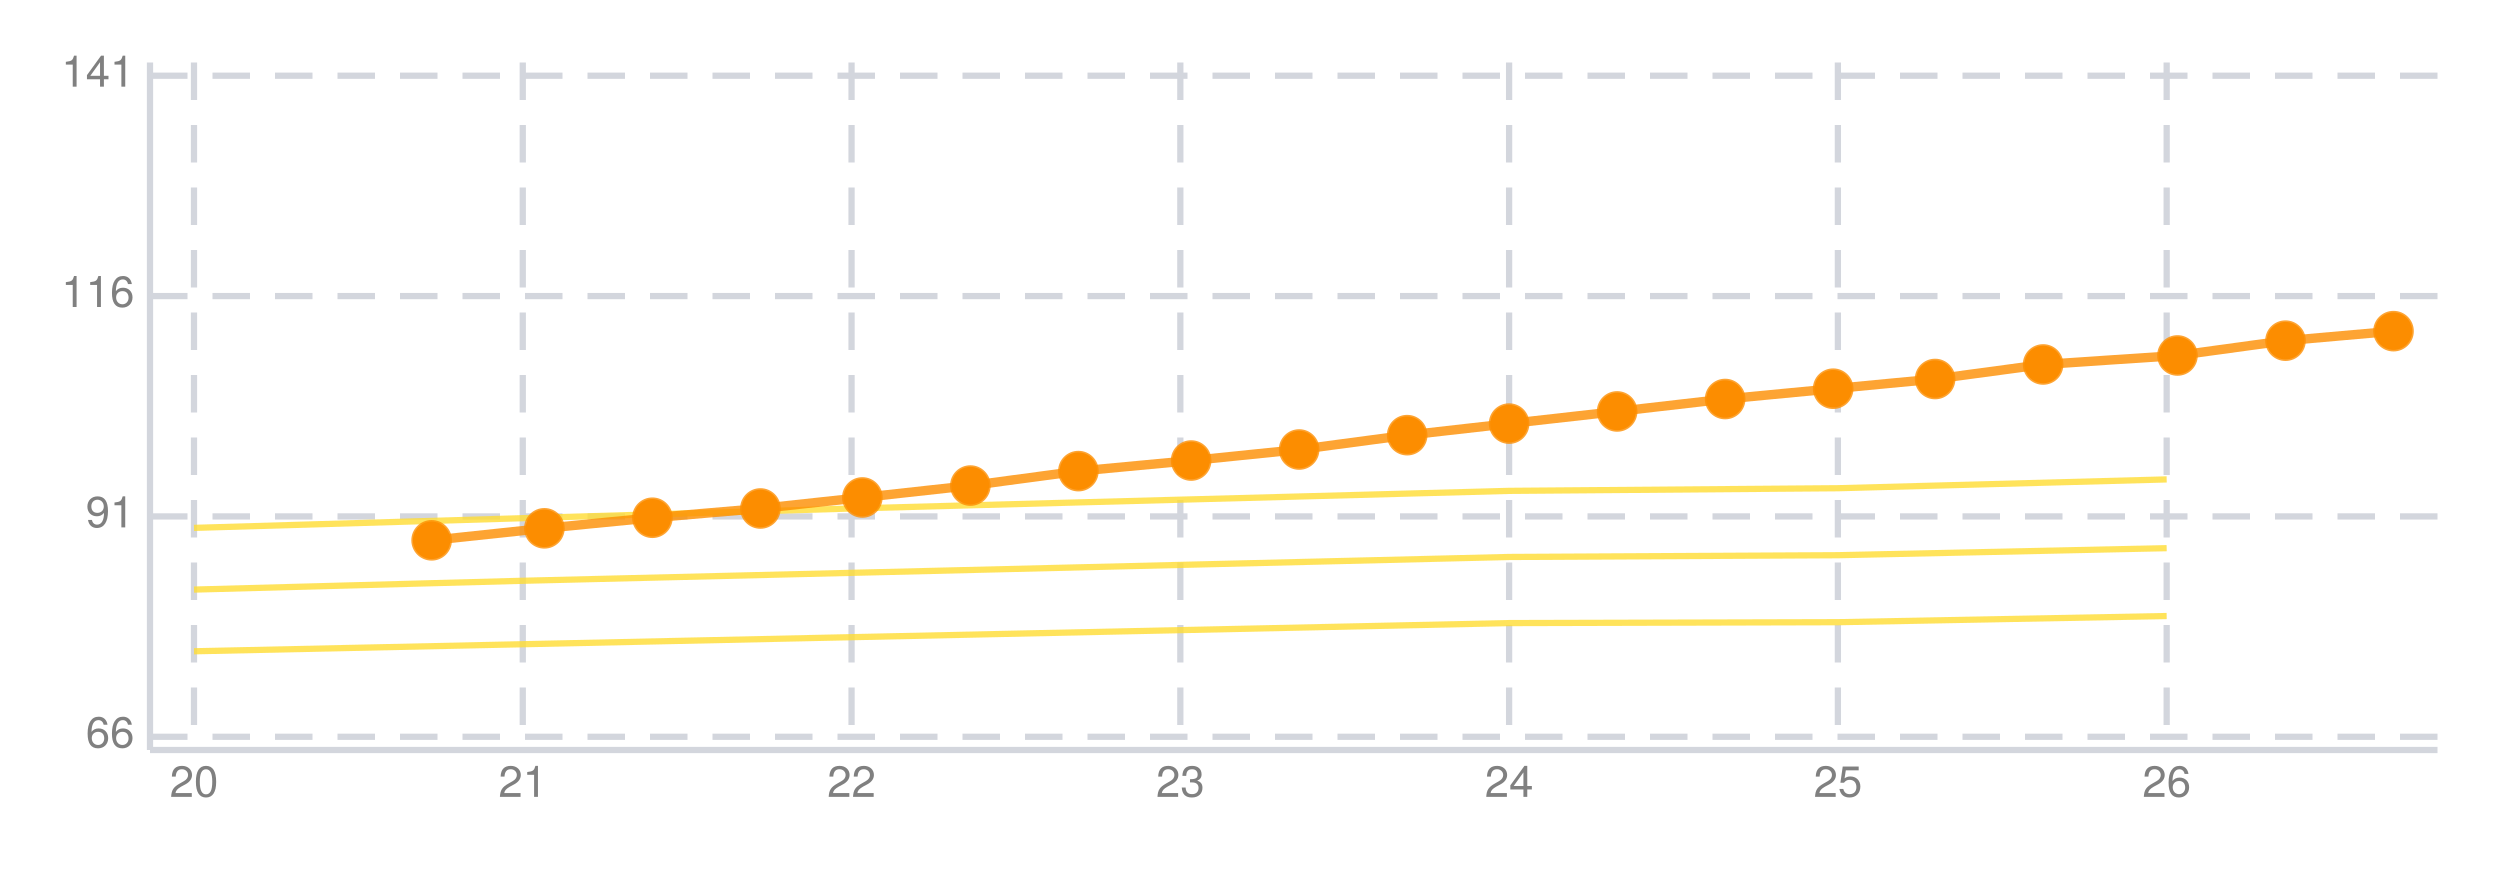
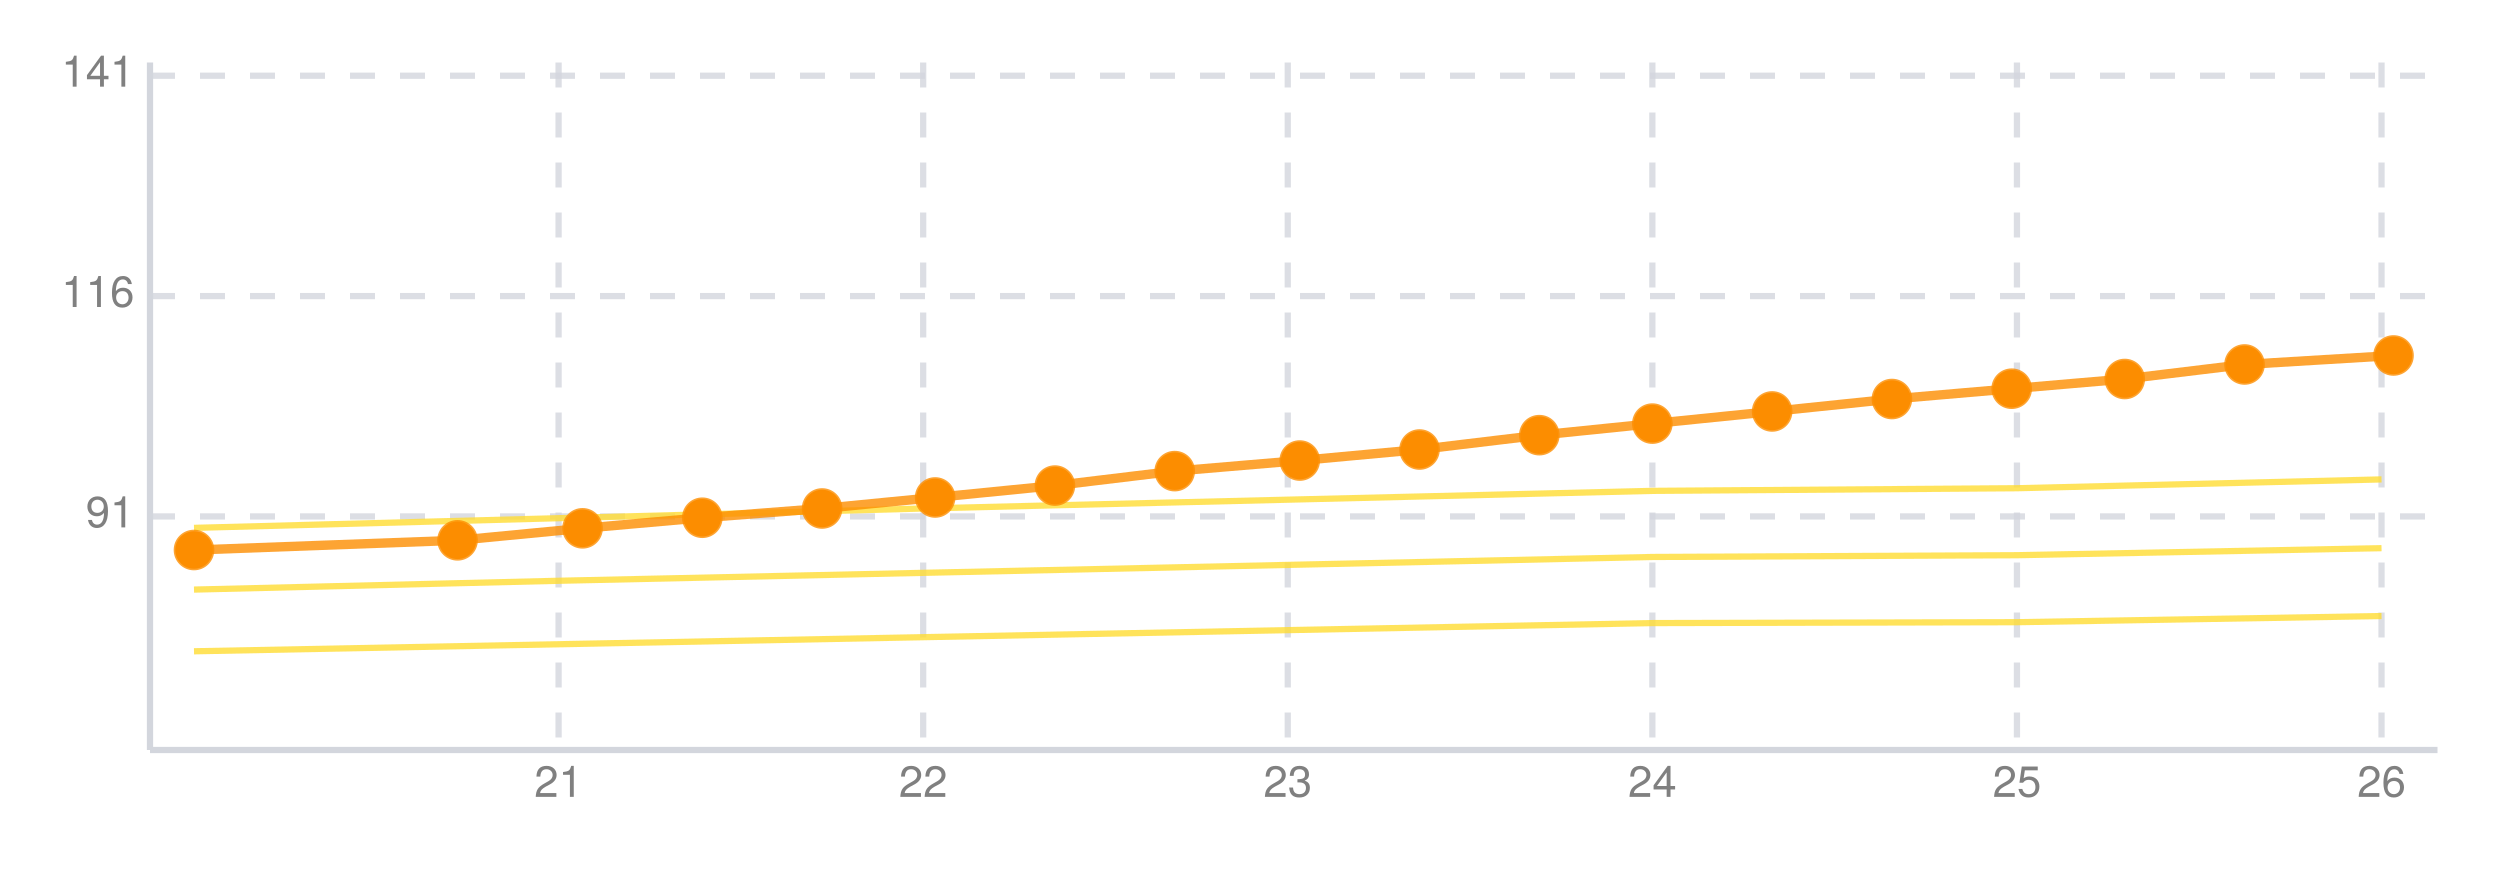
- <svg xmlns="http://www.w3.org/2000/svg" class="pygal-chart" id="chart-d6e9947d-7fe4-4510-93c4-28ee592aa634" viewBox="0 0 800 280">
+ <svg xmlns="http://www.w3.org/2000/svg" class="pygal-chart" id="chart-b660ea2b-6f99-4745-8f4b-8495517a4b03" viewBox="0 0 800 280">
  <defs>
-     <style type="text/css">#chart-d6e9947d-7fe4-4510-93c4-28ee592aa634{-webkit-user-select:none;-webkit-font-smoothing:antialiased;font-family:Consolas,"Liberation Mono",Menlo,Courier,monospace}#chart-d6e9947d-7fe4-4510-93c4-28ee592aa634 .title{font-family:Consolas,"Liberation Mono",Menlo,Courier,monospace;font-size:16px}#chart-d6e9947d-7fe4-4510-93c4-28ee592aa634 .legends .legend text{font-family:Consolas,"Liberation Mono",Menlo,Courier,monospace;font-size:14px}#chart-d6e9947d-7fe4-4510-93c4-28ee592aa634 .axis text{font-family:Consolas,"Liberation Mono",Menlo,Courier,monospace;font-size:10px}#chart-d6e9947d-7fe4-4510-93c4-28ee592aa634 .axis text.major{font-family:Consolas,"Liberation Mono",Menlo,Courier,monospace;font-size:10px}#chart-d6e9947d-7fe4-4510-93c4-28ee592aa634 .text-overlay text.value{font-family:Consolas,"Liberation Mono",Menlo,Courier,monospace;font-size:16px}#chart-d6e9947d-7fe4-4510-93c4-28ee592aa634 .text-overlay text.label{font-family:Consolas,"Liberation Mono",Menlo,Courier,monospace;font-size:10px}#chart-d6e9947d-7fe4-4510-93c4-28ee592aa634 .tooltip{font-family:Consolas,"Liberation Mono",Menlo,Courier,monospace;font-size:14px}#chart-d6e9947d-7fe4-4510-93c4-28ee592aa634 text.no_data{font-family:Consolas,"Liberation Mono",Menlo,Courier,monospace;font-size:64px}
- #chart-d6e9947d-7fe4-4510-93c4-28ee592aa634{background-color:transparent}#chart-d6e9947d-7fe4-4510-93c4-28ee592aa634 path,#chart-d6e9947d-7fe4-4510-93c4-28ee592aa634 line,#chart-d6e9947d-7fe4-4510-93c4-28ee592aa634 rect,#chart-d6e9947d-7fe4-4510-93c4-28ee592aa634 circle{-webkit-transition:400ms ease-in;-moz-transition:400ms ease-in;transition:400ms ease-in}#chart-d6e9947d-7fe4-4510-93c4-28ee592aa634 .graph &gt; .background{fill:transparent}#chart-d6e9947d-7fe4-4510-93c4-28ee592aa634 .plot &gt; .background{fill:transparent}#chart-d6e9947d-7fe4-4510-93c4-28ee592aa634 .graph{fill:rgba(0,0,0,.87)}#chart-d6e9947d-7fe4-4510-93c4-28ee592aa634 text.no_data{fill:rgba(0,0,0,1)}#chart-d6e9947d-7fe4-4510-93c4-28ee592aa634 .title{fill:rgba(0,0,0,1)}#chart-d6e9947d-7fe4-4510-93c4-28ee592aa634 .legends .legend text{fill:rgba(0,0,0,.87)}#chart-d6e9947d-7fe4-4510-93c4-28ee592aa634 .legends .legend:hover text{fill:rgba(0,0,0,1)}#chart-d6e9947d-7fe4-4510-93c4-28ee592aa634 .axis .line{stroke:rgba(0,0,0,1)}#chart-d6e9947d-7fe4-4510-93c4-28ee592aa634 .axis .guide.line{stroke:rgba(0,0,0,.54)}#chart-d6e9947d-7fe4-4510-93c4-28ee592aa634 .axis .major.line{stroke:rgba(0,0,0,.87)}#chart-d6e9947d-7fe4-4510-93c4-28ee592aa634 .axis text.major{fill:rgba(0,0,0,1)}#chart-d6e9947d-7fe4-4510-93c4-28ee592aa634 .axis.y .guides:hover .guide.line,#chart-d6e9947d-7fe4-4510-93c4-28ee592aa634 .line-graph .axis.x .guides:hover .guide.line,#chart-d6e9947d-7fe4-4510-93c4-28ee592aa634 .stackedline-graph .axis.x .guides:hover .guide.line,#chart-d6e9947d-7fe4-4510-93c4-28ee592aa634 .xy-graph .axis.x .guides:hover .guide.line{stroke:rgba(0,0,0,1)}#chart-d6e9947d-7fe4-4510-93c4-28ee592aa634 .axis .guides:hover text{fill:rgba(0,0,0,1)}#chart-d6e9947d-7fe4-4510-93c4-28ee592aa634 .reactive{fill-opacity:.7;stroke-opacity:.8}#chart-d6e9947d-7fe4-4510-93c4-28ee592aa634 .ci{stroke:rgba(0,0,0,.87)}#chart-d6e9947d-7fe4-4510-93c4-28ee592aa634 .reactive.active,#chart-d6e9947d-7fe4-4510-93c4-28ee592aa634 .active .reactive{fill-opacity:.8;stroke-opacity:.9;stroke-width:4}#chart-d6e9947d-7fe4-4510-93c4-28ee592aa634 .ci .reactive.active{stroke-width:1.5}#chart-d6e9947d-7fe4-4510-93c4-28ee592aa634 .series text{fill:rgba(0,0,0,1)}#chart-d6e9947d-7fe4-4510-93c4-28ee592aa634 .tooltip rect{fill:transparent;stroke:rgba(0,0,0,1);-webkit-transition:opacity 400ms ease-in;-moz-transition:opacity 400ms ease-in;transition:opacity 400ms ease-in}#chart-d6e9947d-7fe4-4510-93c4-28ee592aa634 .tooltip .label{fill:rgba(0,0,0,.87)}#chart-d6e9947d-7fe4-4510-93c4-28ee592aa634 .tooltip .label{fill:rgba(0,0,0,.87)}#chart-d6e9947d-7fe4-4510-93c4-28ee592aa634 .tooltip .legend{font-size:.8em;fill:rgba(0,0,0,.54)}#chart-d6e9947d-7fe4-4510-93c4-28ee592aa634 .tooltip .x_label{font-size:.6em;fill:rgba(0,0,0,1)}#chart-d6e9947d-7fe4-4510-93c4-28ee592aa634 .tooltip .xlink{font-size:.5em;text-decoration:underline}#chart-d6e9947d-7fe4-4510-93c4-28ee592aa634 .tooltip .value{font-size:1.5em}#chart-d6e9947d-7fe4-4510-93c4-28ee592aa634 .bound{font-size:.5em}#chart-d6e9947d-7fe4-4510-93c4-28ee592aa634 .max-value{font-size:.75em;fill:rgba(0,0,0,.54)}#chart-d6e9947d-7fe4-4510-93c4-28ee592aa634 .map-element{fill:transparent;stroke:rgba(0,0,0,.54) !important}#chart-d6e9947d-7fe4-4510-93c4-28ee592aa634 .map-element .reactive{fill-opacity:inherit;stroke-opacity:inherit}#chart-d6e9947d-7fe4-4510-93c4-28ee592aa634 .color-0,#chart-d6e9947d-7fe4-4510-93c4-28ee592aa634 .color-0 a:visited{stroke:rgb(255,220,51);fill:rgb(255,220,51)}#chart-d6e9947d-7fe4-4510-93c4-28ee592aa634 .color-1,#chart-d6e9947d-7fe4-4510-93c4-28ee592aa634 .color-1 a:visited{stroke:rgb(255,220,51);fill:rgb(255,220,51)}#chart-d6e9947d-7fe4-4510-93c4-28ee592aa634 .color-2,#chart-d6e9947d-7fe4-4510-93c4-28ee592aa634 .color-2 a:visited{stroke:rgb(255,220,51);fill:rgb(255,220,51)}#chart-d6e9947d-7fe4-4510-93c4-28ee592aa634 .color-3,#chart-d6e9947d-7fe4-4510-93c4-28ee592aa634 .color-3 a:visited{stroke:rgb(252,141,0);fill:rgb(252,141,0)}#chart-d6e9947d-7fe4-4510-93c4-28ee592aa634 .text-overlay .color-0 text{fill:black}#chart-d6e9947d-7fe4-4510-93c4-28ee592aa634 .text-overlay .color-1 text{fill:black}#chart-d6e9947d-7fe4-4510-93c4-28ee592aa634 .text-overlay .color-2 text{fill:black}#chart-d6e9947d-7fe4-4510-93c4-28ee592aa634 .text-overlay .color-3 text{fill:black}#chart-d6e9947d-7fe4-4510-93c4-28ee592aa634 .series.serie-0{stroke-width:2}#chart-d6e9947d-7fe4-4510-93c4-28ee592aa634 .series.serie-1{stroke-width:2}#chart-d6e9947d-7fe4-4510-93c4-28ee592aa634 .series.serie-2{stroke-width:2}#chart-d6e9947d-7fe4-4510-93c4-28ee592aa634 .series.serie-3{stroke-width:3}
- #chart-d6e9947d-7fe4-4510-93c4-28ee592aa634 text.no_data{text-anchor:middle}#chart-d6e9947d-7fe4-4510-93c4-28ee592aa634 .guide.line{fill:none}#chart-d6e9947d-7fe4-4510-93c4-28ee592aa634 .centered{text-anchor:middle}#chart-d6e9947d-7fe4-4510-93c4-28ee592aa634 .title{text-anchor:middle}#chart-d6e9947d-7fe4-4510-93c4-28ee592aa634 .legends .legend text{fill-opacity:1}#chart-d6e9947d-7fe4-4510-93c4-28ee592aa634 .axis.x text{text-anchor:middle}#chart-d6e9947d-7fe4-4510-93c4-28ee592aa634 .axis.x:not(.web) text[transform]{text-anchor:start}#chart-d6e9947d-7fe4-4510-93c4-28ee592aa634 .axis.x:not(.web) text[transform].backwards{text-anchor:end}#chart-d6e9947d-7fe4-4510-93c4-28ee592aa634 .axis.y text{text-anchor:end}#chart-d6e9947d-7fe4-4510-93c4-28ee592aa634 .axis.y text[transform].backwards{text-anchor:start}#chart-d6e9947d-7fe4-4510-93c4-28ee592aa634 .axis.y2 text{text-anchor:start}#chart-d6e9947d-7fe4-4510-93c4-28ee592aa634 .axis.y2 text[transform].backwards{text-anchor:end}#chart-d6e9947d-7fe4-4510-93c4-28ee592aa634 .axis .guide.line{stroke-dasharray:4,4}#chart-d6e9947d-7fe4-4510-93c4-28ee592aa634 .axis .major.guide.line{stroke-dasharray:6,6}#chart-d6e9947d-7fe4-4510-93c4-28ee592aa634 .horizontal .axis.y .guide.line,#chart-d6e9947d-7fe4-4510-93c4-28ee592aa634 .horizontal .axis.y2 .guide.line,#chart-d6e9947d-7fe4-4510-93c4-28ee592aa634 .vertical .axis.x .guide.line{opacity:0}#chart-d6e9947d-7fe4-4510-93c4-28ee592aa634 .horizontal .axis.always_show .guide.line,#chart-d6e9947d-7fe4-4510-93c4-28ee592aa634 .vertical .axis.always_show .guide.line{opacity:1 !important}#chart-d6e9947d-7fe4-4510-93c4-28ee592aa634 .axis.y .guides:hover .guide.line,#chart-d6e9947d-7fe4-4510-93c4-28ee592aa634 .axis.y2 .guides:hover .guide.line,#chart-d6e9947d-7fe4-4510-93c4-28ee592aa634 .axis.x .guides:hover .guide.line{opacity:1}#chart-d6e9947d-7fe4-4510-93c4-28ee592aa634 .axis .guides:hover text{opacity:1}#chart-d6e9947d-7fe4-4510-93c4-28ee592aa634 .nofill{fill:none}#chart-d6e9947d-7fe4-4510-93c4-28ee592aa634 .subtle-fill{fill-opacity:.2}#chart-d6e9947d-7fe4-4510-93c4-28ee592aa634 .dot{stroke-width:1px;fill-opacity:1}#chart-d6e9947d-7fe4-4510-93c4-28ee592aa634 .dot.active{stroke-width:5px}#chart-d6e9947d-7fe4-4510-93c4-28ee592aa634 .dot.negative{fill:transparent}#chart-d6e9947d-7fe4-4510-93c4-28ee592aa634 text,#chart-d6e9947d-7fe4-4510-93c4-28ee592aa634 tspan{stroke:none !important}#chart-d6e9947d-7fe4-4510-93c4-28ee592aa634 .series text.active{opacity:1}#chart-d6e9947d-7fe4-4510-93c4-28ee592aa634 .tooltip rect{fill-opacity:.95;stroke-width:.5}#chart-d6e9947d-7fe4-4510-93c4-28ee592aa634 .tooltip text{fill-opacity:1}#chart-d6e9947d-7fe4-4510-93c4-28ee592aa634 .showable{visibility:hidden}#chart-d6e9947d-7fe4-4510-93c4-28ee592aa634 .showable.shown{visibility:visible}#chart-d6e9947d-7fe4-4510-93c4-28ee592aa634 .gauge-background{fill:rgba(229,229,229,1);stroke:none}#chart-d6e9947d-7fe4-4510-93c4-28ee592aa634 .bg-lines{stroke:transparent;stroke-width:2px}
- #chart-d6e9947d-7fe4-4510-93c4-28ee592aa634 .axis .line{stroke:rgb(211,214,221);stroke-width:2px}#chart-d6e9947d-7fe4-4510-93c4-28ee592aa634 .graph{fill:rgb(128,128,128)}#chart-d6e9947d-7fe4-4510-93c4-28ee592aa634 .axis .guide.line{stroke-dasharray:12,8;stroke:rgb(211,214,221);stroke-width:2px}#chart-d6e9947d-7fe4-4510-93c4-28ee592aa634 .axis.y .guides:first-child{display:none}#chart-d6e9947d-7fe4-4510-93c4-28ee592aa634 .axis text{font-size:14px;font-family:Helvetica Neue;color:rgb(128,128,128)}</style>
+     <style type="text/css">#chart-b660ea2b-6f99-4745-8f4b-8495517a4b03{-webkit-user-select:none;-webkit-font-smoothing:antialiased;font-family:Consolas,"Liberation Mono",Menlo,Courier,monospace}#chart-b660ea2b-6f99-4745-8f4b-8495517a4b03 .title{font-family:Consolas,"Liberation Mono",Menlo,Courier,monospace;font-size:16px}#chart-b660ea2b-6f99-4745-8f4b-8495517a4b03 .legends .legend text{font-family:Consolas,"Liberation Mono",Menlo,Courier,monospace;font-size:14px}#chart-b660ea2b-6f99-4745-8f4b-8495517a4b03 .axis text{font-family:Consolas,"Liberation Mono",Menlo,Courier,monospace;font-size:10px}#chart-b660ea2b-6f99-4745-8f4b-8495517a4b03 .axis text.major{font-family:Consolas,"Liberation Mono",Menlo,Courier,monospace;font-size:10px}#chart-b660ea2b-6f99-4745-8f4b-8495517a4b03 .text-overlay text.value{font-family:Consolas,"Liberation Mono",Menlo,Courier,monospace;font-size:16px}#chart-b660ea2b-6f99-4745-8f4b-8495517a4b03 .text-overlay text.label{font-family:Consolas,"Liberation Mono",Menlo,Courier,monospace;font-size:10px}#chart-b660ea2b-6f99-4745-8f4b-8495517a4b03 .tooltip{font-family:Consolas,"Liberation Mono",Menlo,Courier,monospace;font-size:14px}#chart-b660ea2b-6f99-4745-8f4b-8495517a4b03 text.no_data{font-family:Consolas,"Liberation Mono",Menlo,Courier,monospace;font-size:64px}
+ #chart-b660ea2b-6f99-4745-8f4b-8495517a4b03{background-color:transparent}#chart-b660ea2b-6f99-4745-8f4b-8495517a4b03 path,#chart-b660ea2b-6f99-4745-8f4b-8495517a4b03 line,#chart-b660ea2b-6f99-4745-8f4b-8495517a4b03 rect,#chart-b660ea2b-6f99-4745-8f4b-8495517a4b03 circle{-webkit-transition:400ms ease-in;-moz-transition:400ms ease-in;transition:400ms ease-in}#chart-b660ea2b-6f99-4745-8f4b-8495517a4b03 .graph &gt; .background{fill:transparent}#chart-b660ea2b-6f99-4745-8f4b-8495517a4b03 .plot &gt; .background{fill:transparent}#chart-b660ea2b-6f99-4745-8f4b-8495517a4b03 .graph{fill:rgba(0,0,0,.87)}#chart-b660ea2b-6f99-4745-8f4b-8495517a4b03 text.no_data{fill:rgba(0,0,0,1)}#chart-b660ea2b-6f99-4745-8f4b-8495517a4b03 .title{fill:rgba(0,0,0,1)}#chart-b660ea2b-6f99-4745-8f4b-8495517a4b03 .legends .legend text{fill:rgba(0,0,0,.87)}#chart-b660ea2b-6f99-4745-8f4b-8495517a4b03 .legends .legend:hover text{fill:rgba(0,0,0,1)}#chart-b660ea2b-6f99-4745-8f4b-8495517a4b03 .axis .line{stroke:rgba(0,0,0,1)}#chart-b660ea2b-6f99-4745-8f4b-8495517a4b03 .axis .guide.line{stroke:rgba(0,0,0,.54)}#chart-b660ea2b-6f99-4745-8f4b-8495517a4b03 .axis .major.line{stroke:rgba(0,0,0,.87)}#chart-b660ea2b-6f99-4745-8f4b-8495517a4b03 .axis text.major{fill:rgba(0,0,0,1)}#chart-b660ea2b-6f99-4745-8f4b-8495517a4b03 .axis.y .guides:hover .guide.line,#chart-b660ea2b-6f99-4745-8f4b-8495517a4b03 .line-graph .axis.x .guides:hover .guide.line,#chart-b660ea2b-6f99-4745-8f4b-8495517a4b03 .stackedline-graph .axis.x .guides:hover .guide.line,#chart-b660ea2b-6f99-4745-8f4b-8495517a4b03 .xy-graph .axis.x .guides:hover .guide.line{stroke:rgba(0,0,0,1)}#chart-b660ea2b-6f99-4745-8f4b-8495517a4b03 .axis .guides:hover text{fill:rgba(0,0,0,1)}#chart-b660ea2b-6f99-4745-8f4b-8495517a4b03 .reactive{fill-opacity:.7;stroke-opacity:.8}#chart-b660ea2b-6f99-4745-8f4b-8495517a4b03 .ci{stroke:rgba(0,0,0,.87)}#chart-b660ea2b-6f99-4745-8f4b-8495517a4b03 .reactive.active,#chart-b660ea2b-6f99-4745-8f4b-8495517a4b03 .active .reactive{fill-opacity:.8;stroke-opacity:.9;stroke-width:4}#chart-b660ea2b-6f99-4745-8f4b-8495517a4b03 .ci .reactive.active{stroke-width:1.5}#chart-b660ea2b-6f99-4745-8f4b-8495517a4b03 .series text{fill:rgba(0,0,0,1)}#chart-b660ea2b-6f99-4745-8f4b-8495517a4b03 .tooltip rect{fill:transparent;stroke:rgba(0,0,0,1);-webkit-transition:opacity 400ms ease-in;-moz-transition:opacity 400ms ease-in;transition:opacity 400ms ease-in}#chart-b660ea2b-6f99-4745-8f4b-8495517a4b03 .tooltip .label{fill:rgba(0,0,0,.87)}#chart-b660ea2b-6f99-4745-8f4b-8495517a4b03 .tooltip .label{fill:rgba(0,0,0,.87)}#chart-b660ea2b-6f99-4745-8f4b-8495517a4b03 .tooltip .legend{font-size:.8em;fill:rgba(0,0,0,.54)}#chart-b660ea2b-6f99-4745-8f4b-8495517a4b03 .tooltip .x_label{font-size:.6em;fill:rgba(0,0,0,1)}#chart-b660ea2b-6f99-4745-8f4b-8495517a4b03 .tooltip .xlink{font-size:.5em;text-decoration:underline}#chart-b660ea2b-6f99-4745-8f4b-8495517a4b03 .tooltip .value{font-size:1.5em}#chart-b660ea2b-6f99-4745-8f4b-8495517a4b03 .bound{font-size:.5em}#chart-b660ea2b-6f99-4745-8f4b-8495517a4b03 .max-value{font-size:.75em;fill:rgba(0,0,0,.54)}#chart-b660ea2b-6f99-4745-8f4b-8495517a4b03 .map-element{fill:transparent;stroke:rgba(0,0,0,.54) !important}#chart-b660ea2b-6f99-4745-8f4b-8495517a4b03 .map-element .reactive{fill-opacity:inherit;stroke-opacity:inherit}#chart-b660ea2b-6f99-4745-8f4b-8495517a4b03 .color-0,#chart-b660ea2b-6f99-4745-8f4b-8495517a4b03 .color-0 a:visited{stroke:rgb(255,220,51);fill:rgb(255,220,51)}#chart-b660ea2b-6f99-4745-8f4b-8495517a4b03 .color-1,#chart-b660ea2b-6f99-4745-8f4b-8495517a4b03 .color-1 a:visited{stroke:rgb(255,220,51);fill:rgb(255,220,51)}#chart-b660ea2b-6f99-4745-8f4b-8495517a4b03 .color-2,#chart-b660ea2b-6f99-4745-8f4b-8495517a4b03 .color-2 a:visited{stroke:rgb(255,220,51);fill:rgb(255,220,51)}#chart-b660ea2b-6f99-4745-8f4b-8495517a4b03 .color-3,#chart-b660ea2b-6f99-4745-8f4b-8495517a4b03 .color-3 a:visited{stroke:rgb(252,141,0);fill:rgb(252,141,0)}#chart-b660ea2b-6f99-4745-8f4b-8495517a4b03 .text-overlay .color-0 text{fill:black}#chart-b660ea2b-6f99-4745-8f4b-8495517a4b03 .text-overlay .color-1 text{fill:black}#chart-b660ea2b-6f99-4745-8f4b-8495517a4b03 .text-overlay .color-2 text{fill:black}#chart-b660ea2b-6f99-4745-8f4b-8495517a4b03 .text-overlay .color-3 text{fill:black}#chart-b660ea2b-6f99-4745-8f4b-8495517a4b03 .series.serie-0{stroke-width:2}#chart-b660ea2b-6f99-4745-8f4b-8495517a4b03 .series.serie-1{stroke-width:2}#chart-b660ea2b-6f99-4745-8f4b-8495517a4b03 .series.serie-2{stroke-width:2}#chart-b660ea2b-6f99-4745-8f4b-8495517a4b03 .series.serie-3{stroke-width:3}
+ #chart-b660ea2b-6f99-4745-8f4b-8495517a4b03 text.no_data{text-anchor:middle}#chart-b660ea2b-6f99-4745-8f4b-8495517a4b03 .guide.line{fill:none}#chart-b660ea2b-6f99-4745-8f4b-8495517a4b03 .centered{text-anchor:middle}#chart-b660ea2b-6f99-4745-8f4b-8495517a4b03 .title{text-anchor:middle}#chart-b660ea2b-6f99-4745-8f4b-8495517a4b03 .legends .legend text{fill-opacity:1}#chart-b660ea2b-6f99-4745-8f4b-8495517a4b03 .axis.x text{text-anchor:middle}#chart-b660ea2b-6f99-4745-8f4b-8495517a4b03 .axis.x:not(.web) text[transform]{text-anchor:start}#chart-b660ea2b-6f99-4745-8f4b-8495517a4b03 .axis.x:not(.web) text[transform].backwards{text-anchor:end}#chart-b660ea2b-6f99-4745-8f4b-8495517a4b03 .axis.y text{text-anchor:end}#chart-b660ea2b-6f99-4745-8f4b-8495517a4b03 .axis.y text[transform].backwards{text-anchor:start}#chart-b660ea2b-6f99-4745-8f4b-8495517a4b03 .axis.y2 text{text-anchor:start}#chart-b660ea2b-6f99-4745-8f4b-8495517a4b03 .axis.y2 text[transform].backwards{text-anchor:end}#chart-b660ea2b-6f99-4745-8f4b-8495517a4b03 .axis .guide.line{stroke-dasharray:4,4}#chart-b660ea2b-6f99-4745-8f4b-8495517a4b03 .axis .major.guide.line{stroke-dasharray:6,6}#chart-b660ea2b-6f99-4745-8f4b-8495517a4b03 .horizontal .axis.y .guide.line,#chart-b660ea2b-6f99-4745-8f4b-8495517a4b03 .horizontal .axis.y2 .guide.line,#chart-b660ea2b-6f99-4745-8f4b-8495517a4b03 .vertical .axis.x .guide.line{opacity:0}#chart-b660ea2b-6f99-4745-8f4b-8495517a4b03 .horizontal .axis.always_show .guide.line,#chart-b660ea2b-6f99-4745-8f4b-8495517a4b03 .vertical .axis.always_show .guide.line{opacity:1 !important}#chart-b660ea2b-6f99-4745-8f4b-8495517a4b03 .axis.y .guides:hover .guide.line,#chart-b660ea2b-6f99-4745-8f4b-8495517a4b03 .axis.y2 .guides:hover .guide.line,#chart-b660ea2b-6f99-4745-8f4b-8495517a4b03 .axis.x .guides:hover .guide.line{opacity:1}#chart-b660ea2b-6f99-4745-8f4b-8495517a4b03 .axis .guides:hover text{opacity:1}#chart-b660ea2b-6f99-4745-8f4b-8495517a4b03 .nofill{fill:none}#chart-b660ea2b-6f99-4745-8f4b-8495517a4b03 .subtle-fill{fill-opacity:.2}#chart-b660ea2b-6f99-4745-8f4b-8495517a4b03 .dot{stroke-width:1px;fill-opacity:1}#chart-b660ea2b-6f99-4745-8f4b-8495517a4b03 .dot.active{stroke-width:5px}#chart-b660ea2b-6f99-4745-8f4b-8495517a4b03 .dot.negative{fill:transparent}#chart-b660ea2b-6f99-4745-8f4b-8495517a4b03 text,#chart-b660ea2b-6f99-4745-8f4b-8495517a4b03 tspan{stroke:none !important}#chart-b660ea2b-6f99-4745-8f4b-8495517a4b03 .series text.active{opacity:1}#chart-b660ea2b-6f99-4745-8f4b-8495517a4b03 .tooltip rect{fill-opacity:.95;stroke-width:.5}#chart-b660ea2b-6f99-4745-8f4b-8495517a4b03 .tooltip text{fill-opacity:1}#chart-b660ea2b-6f99-4745-8f4b-8495517a4b03 .showable{visibility:hidden}#chart-b660ea2b-6f99-4745-8f4b-8495517a4b03 .showable.shown{visibility:visible}#chart-b660ea2b-6f99-4745-8f4b-8495517a4b03 .gauge-background{fill:rgba(229,229,229,1);stroke:none}#chart-b660ea2b-6f99-4745-8f4b-8495517a4b03 .bg-lines{stroke:transparent;stroke-width:2px}
+ #chart-b660ea2b-6f99-4745-8f4b-8495517a4b03 .axis .line{stroke:rgb(211,214,221);stroke-width:2px}#chart-b660ea2b-6f99-4745-8f4b-8495517a4b03 .graph{fill:rgb(128,128,128)}#chart-b660ea2b-6f99-4745-8f4b-8495517a4b03 .axis .guide.line{stroke-dasharray:8,8;stroke:rgb(211,214,221,0.8);stroke-width:2px}#chart-b660ea2b-6f99-4745-8f4b-8495517a4b03 .axis.y .guides:nth-child(2){display:none}#chart-b660ea2b-6f99-4745-8f4b-8495517a4b03 .axis.x .guides:nth-child(2){display:none}#chart-b660ea2b-6f99-4745-8f4b-8495517a4b03 .axis text{font-size:14px;font-family:Helvetica Neue;color:rgb(128,128,128)}</style>
  </defs>
  <g class="graph xy-graph vertical">
    <rect class="background" height="280" width="800" x="0" y="0" />
    <g class="plot" transform="translate(48, 20)">
      <rect class="background" height="220" width="732.0" x="0" y="0" />
      <g class="axis y always_show">
        <path class="line" d="M0 220 h732" />
        <g class="guides">
          <path class="guide line" d="M0 215.769 h732" />
          <text class="" x="-5" y="219.269">66</text>
        </g>
        <g class="guides">
          <path class="guide line" d="M0 145.256 h732" />
          <text class="" x="-5" y="148.756">91</text>
        </g>
        <g class="guides">
          <path class="guide line" d="M0 74.744 h732" />
          <text class="" x="-5" y="78.244">116</text>
        </g>
        <g class="guides">
          <path class="guide line" d="M0 4.231 h732" />
          <text class="" x="-5" y="7.731">141</text>
        </g>
      </g>
      <g class="axis x always_show">
        <path class="line" d="M0 0 v220" />
        <g class="guides">
          <path class="guide line" d="M14.077 0 v220" />
          <text class="" x="14.077" y="235.0">20</text>
        </g>
        <g class="guides">
-           <path class="guide line" d="M119.286 0 v220" />
-           <text class="" x="119.286" y="235.0">21</text>
+           <path class="guide line" d="M130.746 0 v220" />
+           <text class="" x="130.746" y="235.0">21</text>
        </g>
        <g class="guides">
-           <path class="guide line" d="M224.496 0 v220" />
-           <text class="" x="224.496" y="235.0">22</text>
+           <path class="guide line" d="M247.415 0 v220" />
+           <text class="" x="247.415" y="235.0">22</text>
        </g>
        <g class="guides">
-           <path class="guide line" d="M329.705 0 v220" />
-           <text class="" x="329.705" y="235.0">23</text>
+           <path class="guide line" d="M364.083 0 v220" />
+           <text class="" x="364.083" y="235.0">23</text>
        </g>
        <g class="guides">
-           <path class="guide line" d="M434.915 0 v220" />
-           <text class="" x="434.915" y="235.0">24</text>
+           <path class="guide line" d="M480.752 0 v220" />
+           <text class="" x="480.752" y="235.0">24</text>
        </g>
        <g class="guides">
-           <path class="guide line" d="M540.124 0 v220" />
-           <text class="" x="540.124" y="235.0">25</text>
+           <path class="guide line" d="M597.421 0 v220" />
+           <text class="" x="597.421" y="235.0">25</text>
        </g>
        <g class="guides">
-           <path class="guide line" d="M645.334 0 v220" />
-           <text class="" x="645.334" y="235.0">26</text>
+           <path class="guide line" d="M714.09 0 v220" />
+           <text class="" x="714.09" y="235.0">26</text>
        </g>
      </g>
      <g class="series serie-0 color-0">
-         <path class="line reactive nofill" d="M14.077 168.667 L119.286 165.846 224.496 163.308 329.705 160.769 434.915 158.231 540.124 157.667 645.334 155.41" />
+         <path class="line reactive nofill" d="M14.077 168.667 L130.746 165.846 247.415 163.308 364.083 160.769 480.752 158.231 597.421 157.667 714.09 155.41" />
      </g>
      <g class="series serie-1 color-1">
-         <path class="line reactive nofill" d="M14.077 188.41 L119.286 186.154 224.496 183.897 329.705 181.641 434.915 179.385 540.124 179.103 645.334 177.128" />
+         <path class="line reactive nofill" d="M14.077 188.41 L130.746 186.154 247.415 183.897 364.083 181.641 480.752 179.385 597.421 179.103 714.09 177.128" />
      </g>
      <g class="series serie-2 color-2">
-         <path class="line reactive nofill" d="M14.077 148.923 L119.286 145.821 224.496 142.718 329.705 139.897 434.915 137.077 540.124 136.231 645.334 133.41" />
+         <path class="line reactive nofill" d="M14.077 148.923 L130.746 145.821 247.415 142.718 364.083 139.897 480.752 137.077 597.421 136.231 714.09 133.41" />
      </g>
      <g class="series serie-3 color-3">
-         <path class="line reactive nofill" d="M90.123 152.9 L126.2 149.064 160.766 145.679 195.333 142.718 227.952 139.192 262.519 135.385 297.085 130.759 333.162 127.374 367.728 123.849 402.295 119.251 434.915 115.556 469.481 111.664 504.048 107.687 538.614 104.387 571.234 101.285 605.8 96.631 648.79 93.754 683.357 89.015 717.923 85.969" />
+         <path class="line reactive nofill" d="M14.077 156.003 L98.406 152.9 138.412 149.064 176.743 145.679 215.075 142.718 251.248 139.192 289.579 135.385 327.911 130.759 367.917 127.374 406.248 123.849 444.579 119.251 480.752 115.556 519.084 111.664 557.415 107.687 595.746 104.387 631.919 101.285 670.251 96.631 717.923 93.754" />
      </g>
    </g>
    <g class="titles" />
    <g class="plot overlay" transform="translate(48, 20)">
      <g class="series serie-0 color-0" />
      <g class="series serie-1 color-1" />
      <g class="series serie-2 color-2" />
      <g class="series serie-3 color-3">
        <g class="dots">
-           <circle class="dot reactive tooltip-trigger" cx="90.123" cy="152.9" r="6" />
+           <circle class="dot reactive tooltip-trigger" cx="14.077" cy="156.003" r="6" />
        </g>
        <g class="dots">
-           <circle class="dot reactive tooltip-trigger" cx="126.2" cy="149.064" r="6" />
+           <circle class="dot reactive tooltip-trigger" cx="98.406" cy="152.9" r="6" />
        </g>
        <g class="dots">
-           <circle class="dot reactive tooltip-trigger" cx="160.766" cy="145.679" r="6" />
+           <circle class="dot reactive tooltip-trigger" cx="138.412" cy="149.064" r="6" />
        </g>
        <g class="dots">
-           <circle class="dot reactive tooltip-trigger" cx="195.333" cy="142.718" r="6" />
+           <circle class="dot reactive tooltip-trigger" cx="176.743" cy="145.679" r="6" />
        </g>
        <g class="dots">
-           <circle class="dot reactive tooltip-trigger" cx="227.952" cy="139.192" r="6" />
+           <circle class="dot reactive tooltip-trigger" cx="215.075" cy="142.718" r="6" />
        </g>
        <g class="dots">
-           <circle class="dot reactive tooltip-trigger" cx="262.519" cy="135.385" r="6" />
+           <circle class="dot reactive tooltip-trigger" cx="251.248" cy="139.192" r="6" />
        </g>
        <g class="dots">
-           <circle class="dot reactive tooltip-trigger" cx="297.085" cy="130.759" r="6" />
+           <circle class="dot reactive tooltip-trigger" cx="289.579" cy="135.385" r="6" />
        </g>
        <g class="dots">
-           <circle class="dot reactive tooltip-trigger" cx="333.162" cy="127.374" r="6" />
+           <circle class="dot reactive tooltip-trigger" cx="327.911" cy="130.759" r="6" />
        </g>
        <g class="dots">
-           <circle class="dot reactive tooltip-trigger" cx="367.728" cy="123.849" r="6" />
+           <circle class="dot reactive tooltip-trigger" cx="367.917" cy="127.374" r="6" />
        </g>
        <g class="dots">
-           <circle class="dot reactive tooltip-trigger" cx="402.295" cy="119.251" r="6" />
+           <circle class="dot reactive tooltip-trigger" cx="406.248" cy="123.849" r="6" />
        </g>
        <g class="dots">
-           <circle class="dot reactive tooltip-trigger" cx="434.915" cy="115.556" r="6" />
+           <circle class="dot reactive tooltip-trigger" cx="444.579" cy="119.251" r="6" />
        </g>
        <g class="dots">
-           <circle class="dot reactive tooltip-trigger" cx="469.481" cy="111.664" r="6" />
+           <circle class="dot reactive tooltip-trigger" cx="480.752" cy="115.556" r="6" />
        </g>
        <g class="dots">
-           <circle class="dot reactive tooltip-trigger" cx="504.048" cy="107.687" r="6" />
+           <circle class="dot reactive tooltip-trigger" cx="519.084" cy="111.664" r="6" />
        </g>
        <g class="dots">
-           <circle class="dot reactive tooltip-trigger" cx="538.614" cy="104.387" r="6" />
+           <circle class="dot reactive tooltip-trigger" cx="557.415" cy="107.687" r="6" />
        </g>
        <g class="dots">
-           <circle class="dot reactive tooltip-trigger" cx="571.234" cy="101.285" r="6" />
+           <circle class="dot reactive tooltip-trigger" cx="595.746" cy="104.387" r="6" />
        </g>
        <g class="dots">
-           <circle class="dot reactive tooltip-trigger" cx="605.8" cy="96.631" r="6" />
+           <circle class="dot reactive tooltip-trigger" cx="631.919" cy="101.285" r="6" />
        </g>
        <g class="dots">
-           <circle class="dot reactive tooltip-trigger" cx="648.79" cy="93.754" r="6" />
+           <circle class="dot reactive tooltip-trigger" cx="670.251" cy="96.631" r="6" />
        </g>
        <g class="dots">
-           <circle class="dot reactive tooltip-trigger" cx="683.357" cy="89.015" r="6" />
-         </g>
-         <g class="dots">
-           <circle class="dot reactive tooltip-trigger" cx="717.923" cy="85.969" r="6" />
+           <circle class="dot reactive tooltip-trigger" cx="717.923" cy="93.754" r="6" />
        </g>
      </g>
    </g>
    <g class="plot text-overlay" transform="translate(48, 20)">
      <g class="series serie-0 color-0" />
      <g class="series serie-1 color-1" />
      <g class="series serie-2 color-2" />
      <g class="series serie-3 color-3" />
    </g>
    <g class="plot tooltip-overlay" transform="translate(48, 20)">
      <g class="tooltip" style="opacity: 0" transform="translate(0 0)">
        <rect class="tooltip-box" height="0" rx="0" ry="0" width="0" />
        <g class="text" />
      </g>
    </g>
  </g>
</svg>
